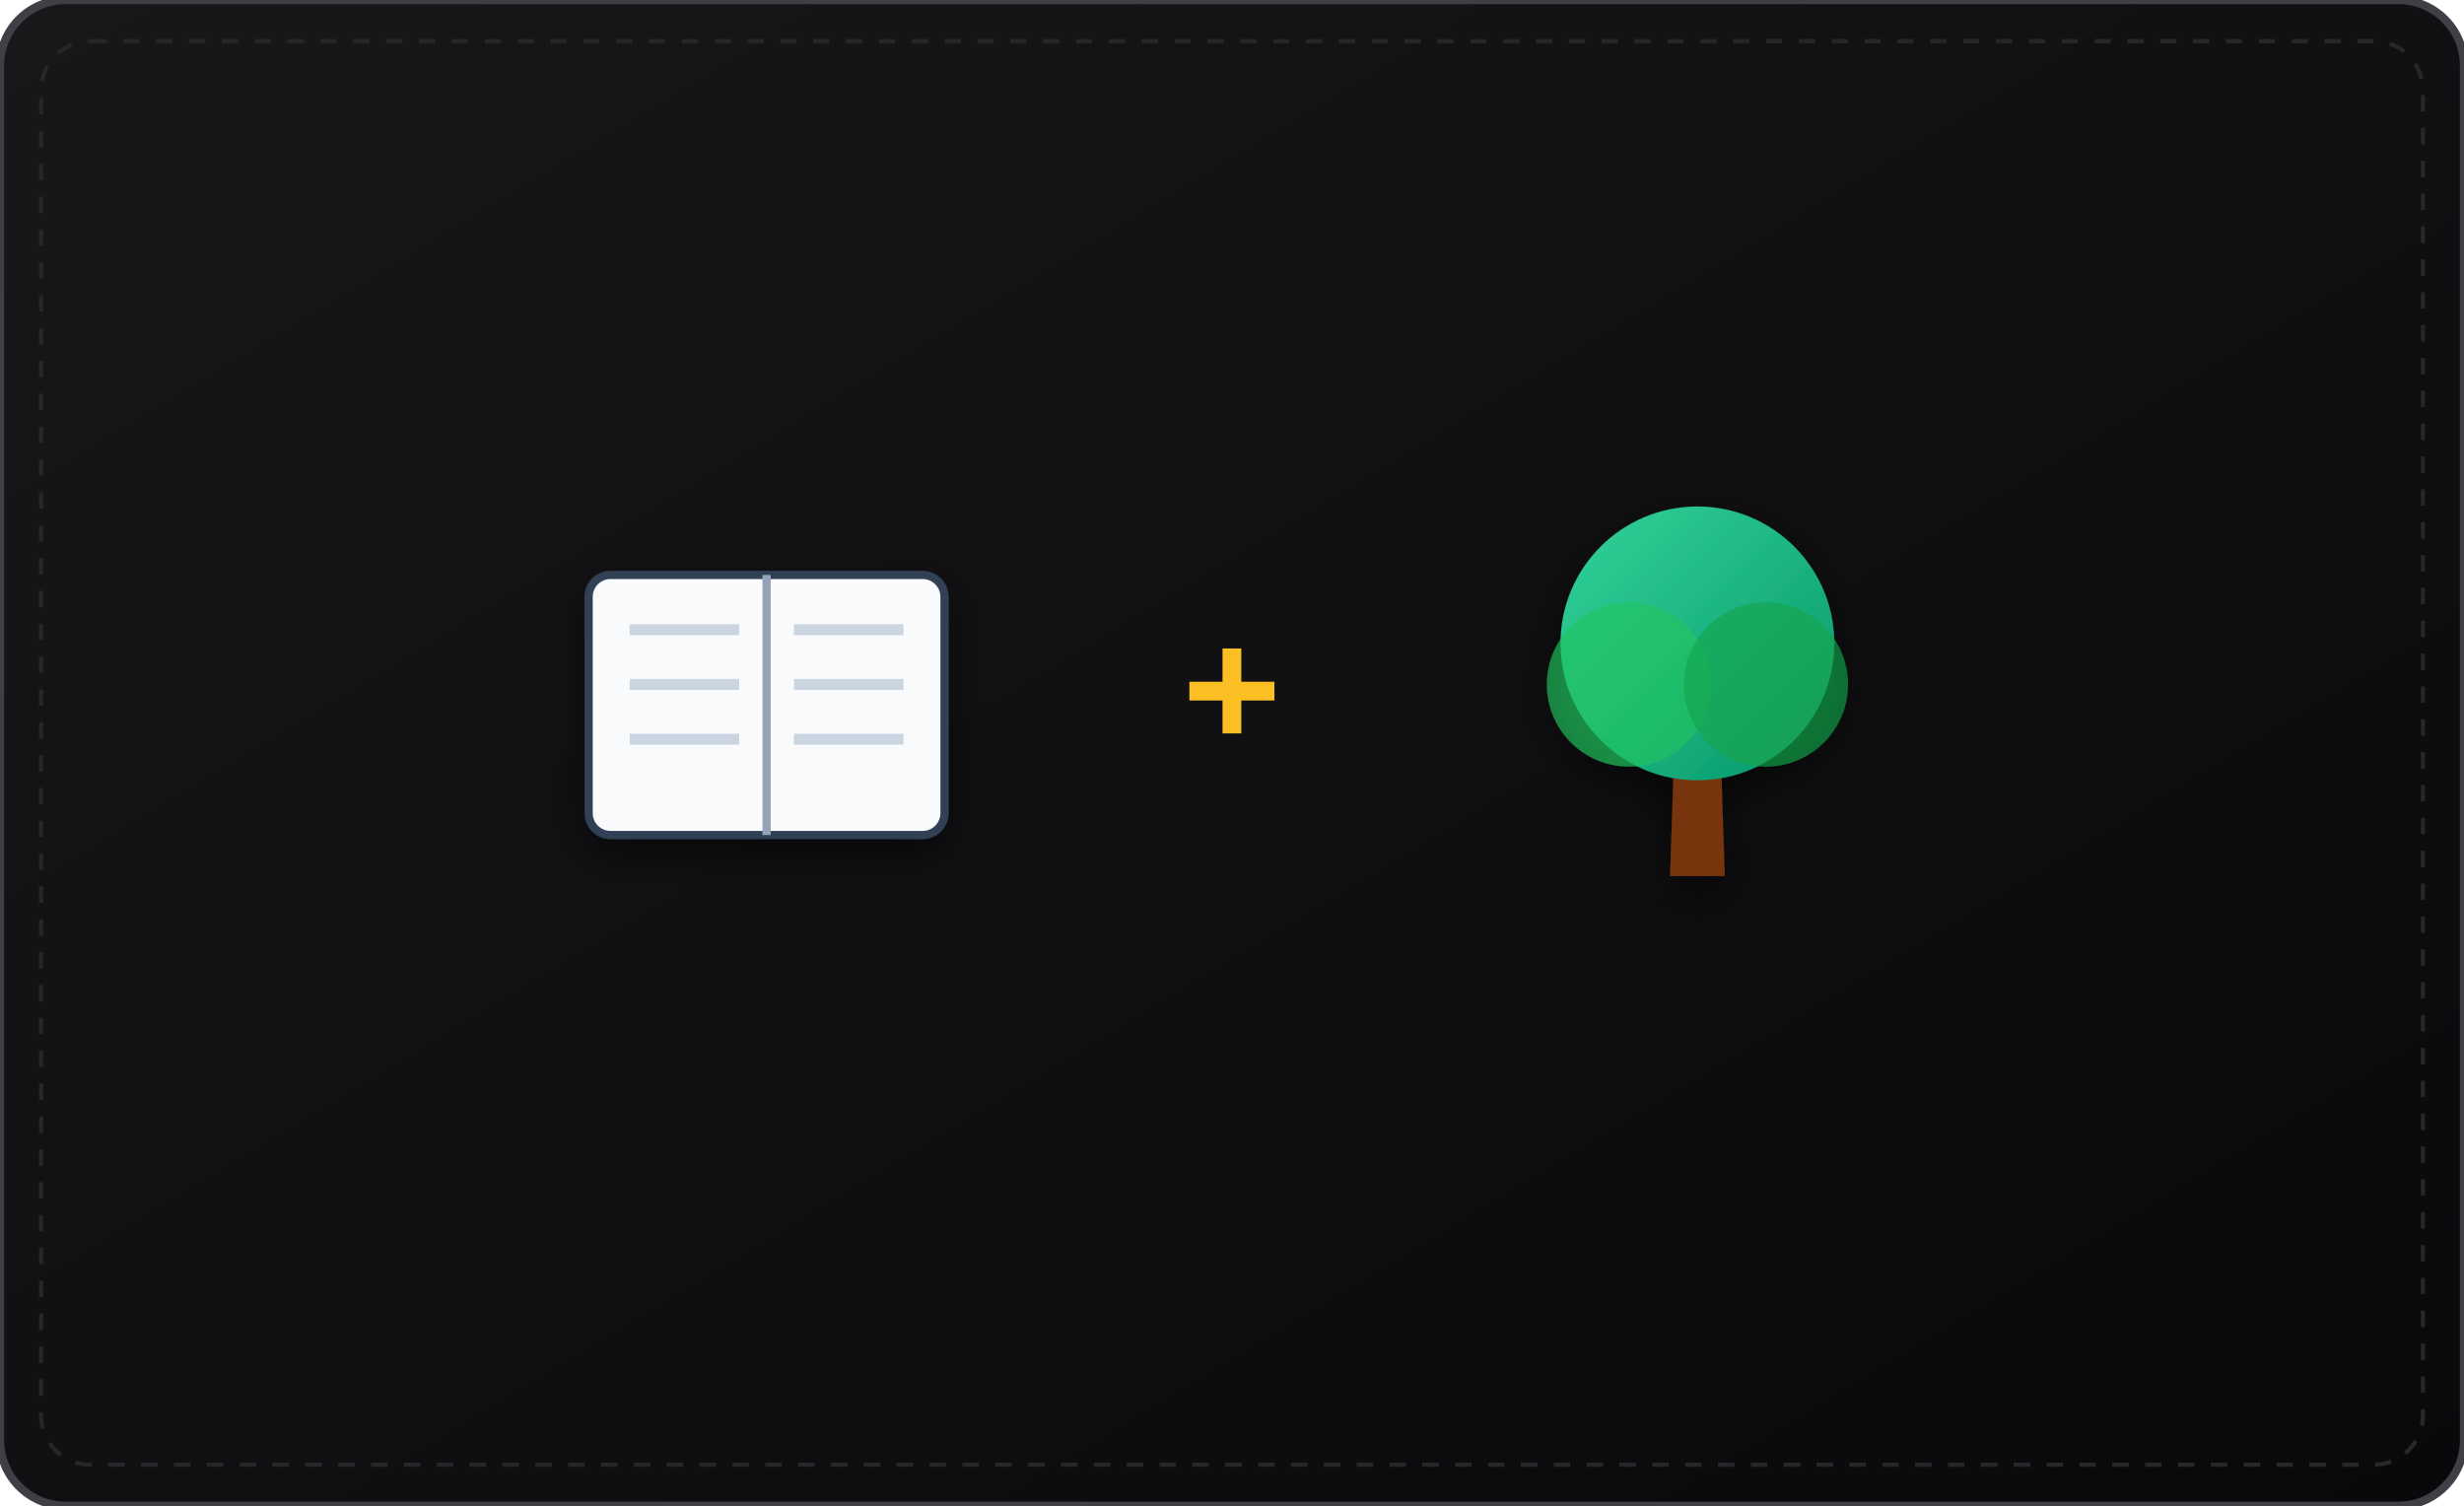
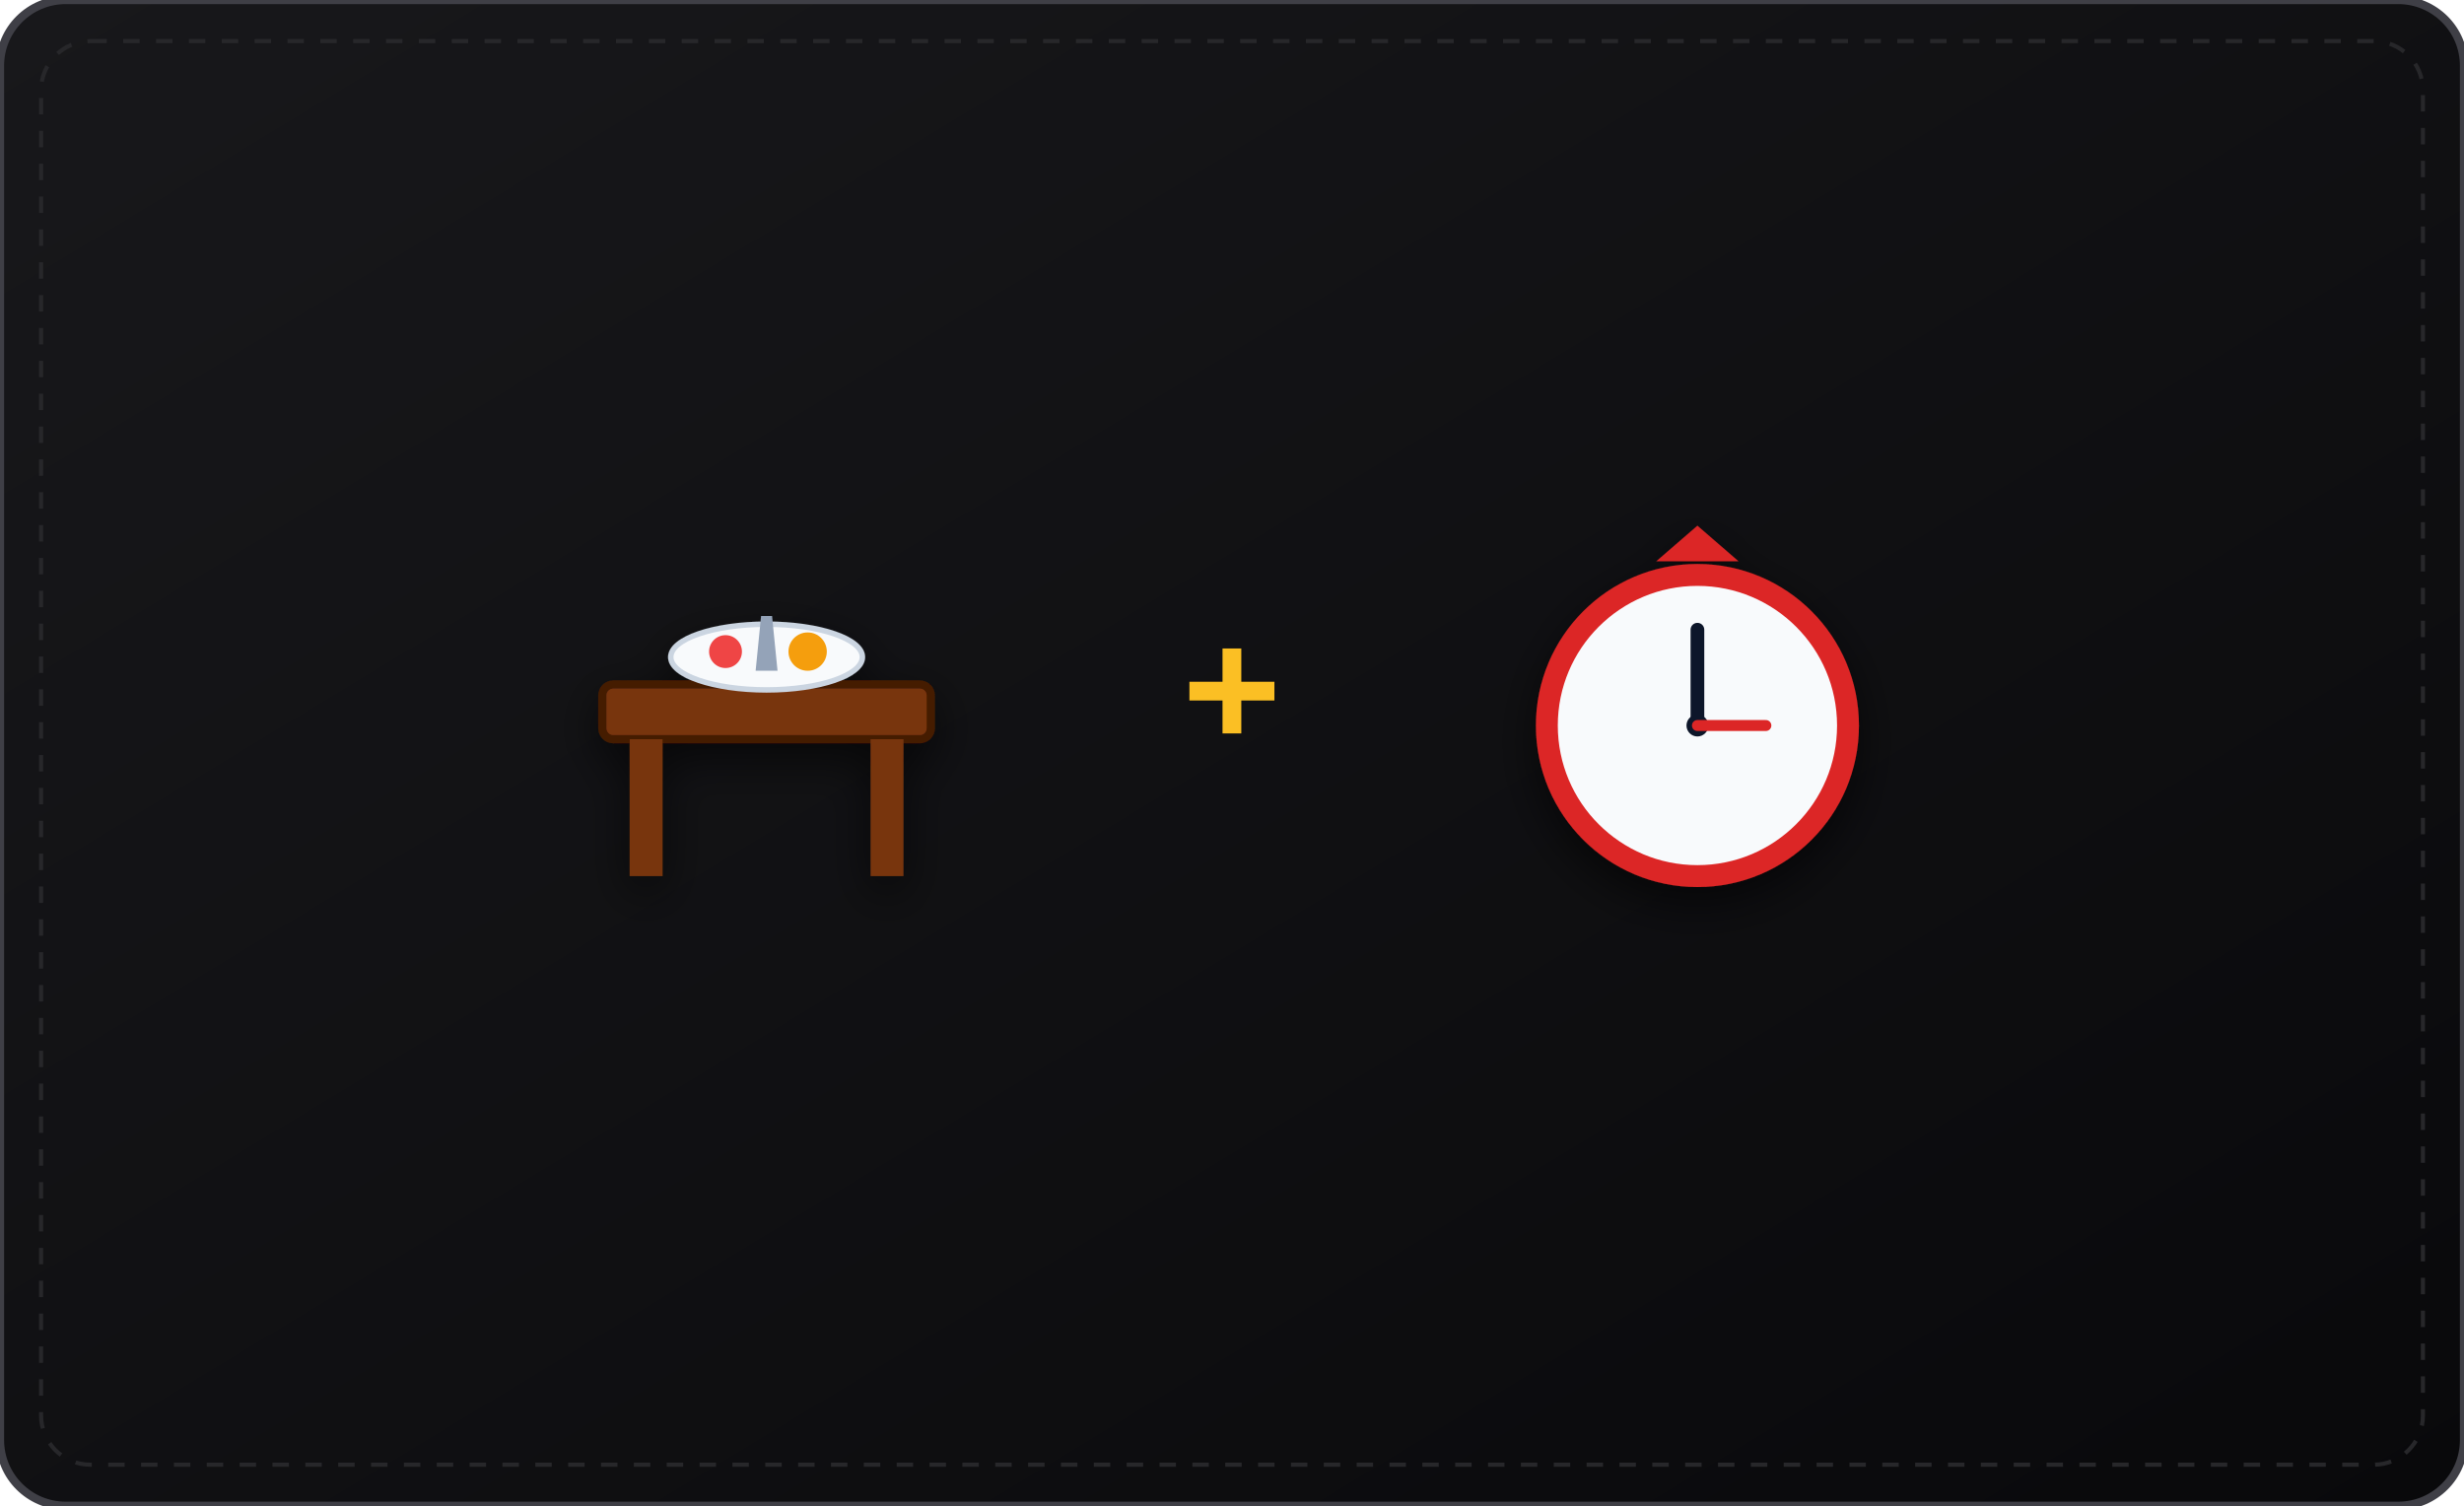
<svg xmlns="http://www.w3.org/2000/svg" viewBox="0 0 900 550" width="100%" height="100%" class="rebus-svg">
  <defs>
    <linearGradient id="bgGrad" x1="0%" y1="0%" x2="100%" y2="100%">
      <stop offset="0%" stop-color="#18181b" />
      <stop offset="100%" stop-color="#09090b" />
    </linearGradient>
    <linearGradient id="cardGrad" x1="0%" y1="0%" x2="0%" y2="100%">
      <stop offset="0%" stop-color="#27272a" />
      <stop offset="100%" stop-color="#18181b" />
    </linearGradient>
    <linearGradient id="goldGrad" x1="0%" y1="0%" x2="100%" y2="100%">
      <stop offset="0%" stop-color="#fbbf24" />
      <stop offset="100%" stop-color="#d97706" />
    </linearGradient>
    <linearGradient id="blueGrad" x1="0%" y1="0%" x2="100%" y2="100%">
      <stop offset="0%" stop-color="#60a5fa" />
      <stop offset="100%" stop-color="#2563eb" />
    </linearGradient>
    <linearGradient id="cyanGrad" x1="0%" y1="0%" x2="100%" y2="100%">
      <stop offset="0%" stop-color="#38bdf8" />
      <stop offset="100%" stop-color="#0284c7" />
    </linearGradient>
    <linearGradient id="redGrad" x1="0%" y1="0%" x2="100%" y2="100%">
      <stop offset="0%" stop-color="#f87171" />
      <stop offset="100%" stop-color="#dc2626" />
    </linearGradient>
    <linearGradient id="greenGrad" x1="0%" y1="0%" x2="100%" y2="100%">
      <stop offset="0%" stop-color="#34d399" />
      <stop offset="100%" stop-color="#059669" />
    </linearGradient>
    <linearGradient id="purpleGrad" x1="0%" y1="0%" x2="100%" y2="100%">
      <stop offset="0%" stop-color="#c084fc" />
      <stop offset="100%" stop-color="#7e22ce" />
    </linearGradient>
    <filter id="shadow" x="-20%" y="-20%" width="140%" height="140%">
      <feDropShadow dx="0" dy="6" stdDeviation="8" flood-color="#000" flood-opacity="0.6" />
    </filter>
  </defs>
  <rect width="900" height="550" rx="24" fill="url(#bgGrad)" stroke="#3f3f46" stroke-width="3" />
  <rect x="15" y="15" width="870" height="520" rx="18" fill="none" stroke="#27272a" stroke-width="1.5" stroke-dasharray="6 6" />
  <g transform="translate(280, 260)" filter="url(#shadow)">
-     <rect x="-65" y="-50" width="130" height="95" rx="8" fill="#f8fafc" stroke="#334155" stroke-width="3" />
-     <line x1="0" y1="-50" x2="0" y2="45" stroke="#94a3b8" stroke-width="3" />
-     <line x1="-50" y1="-30" x2="-10" y2="-30" stroke="#cbd5e1" stroke-width="4" />
-     <line x1="-50" y1="-10" x2="-10" y2="-10" stroke="#cbd5e1" stroke-width="4" />
-     <line x1="-50" y1="10" x2="-10" y2="10" stroke="#cbd5e1" stroke-width="4" />
-     <line x1="10" y1="-30" x2="50" y2="-30" stroke="#cbd5e1" stroke-width="4" />
-     <line x1="10" y1="-10" x2="50" y2="-10" stroke="#cbd5e1" stroke-width="4" />
-     <line x1="10" y1="10" x2="50" y2="10" stroke="#cbd5e1" stroke-width="4" />
+     <rect x="-60" y="-10" width="120" height="20" rx="4" fill="#78350f" stroke="#451a03" stroke-width="3" />
+     <rect x="-50" y="10" width="12" height="50" fill="#78350f" />
+     <rect x="38" y="10" width="12" height="50" fill="#78350f" />
+     <ellipse cx="0" cy="-20" rx="35" ry="12" fill="#f8fafc" stroke="#cbd5e1" stroke-width="2" />
+     <circle cx="-15" cy="-22" r="6" fill="#ef4444" />
+     <circle cx="15" cy="-22" r="7" fill="#f59e0b" />
+     <path d="M-2,-35 L2,-35 L4,-15 L-4,-15 Z" fill="#94a3b8" />
  </g>
  <text x="450" y="275" font-family="system-ui, sans-serif" font-size="64" font-weight="900" fill="#fbbf24" text-anchor="middle">+</text>
  <g transform="translate(620, 260)" filter="url(#shadow)">
-     <path d="M-10,60 L10,60 L8,0 L-8,0 Z" fill="#78350f" />
-     <circle cx="0" cy="-25" r="50" fill="url(#greenGrad)" />
-     <circle cx="-25" cy="-10" r="30" fill="#22c55e" opacity="0.6" />
-     <circle cx="25" cy="-10" r="30" fill="#16a34a" opacity="0.6" />
+     <circle cx="0" cy="5" r="55" fill="#f8fafc" stroke="#dc2626" stroke-width="8" />
+     <circle cx="0" cy="5" r="4" fill="#0f172a" />
+     <line x1="0" y1="5" x2="0" y2="-30" stroke="#0f172a" stroke-width="5" stroke-linecap="round" />
+     <line x1="0" y1="5" x2="25" y2="5" stroke="#dc2626" stroke-width="4" stroke-linecap="round" />
+     <polygon points="-15,-55 15,-55 0,-68" fill="#dc2626" />
  </g>
</svg>
